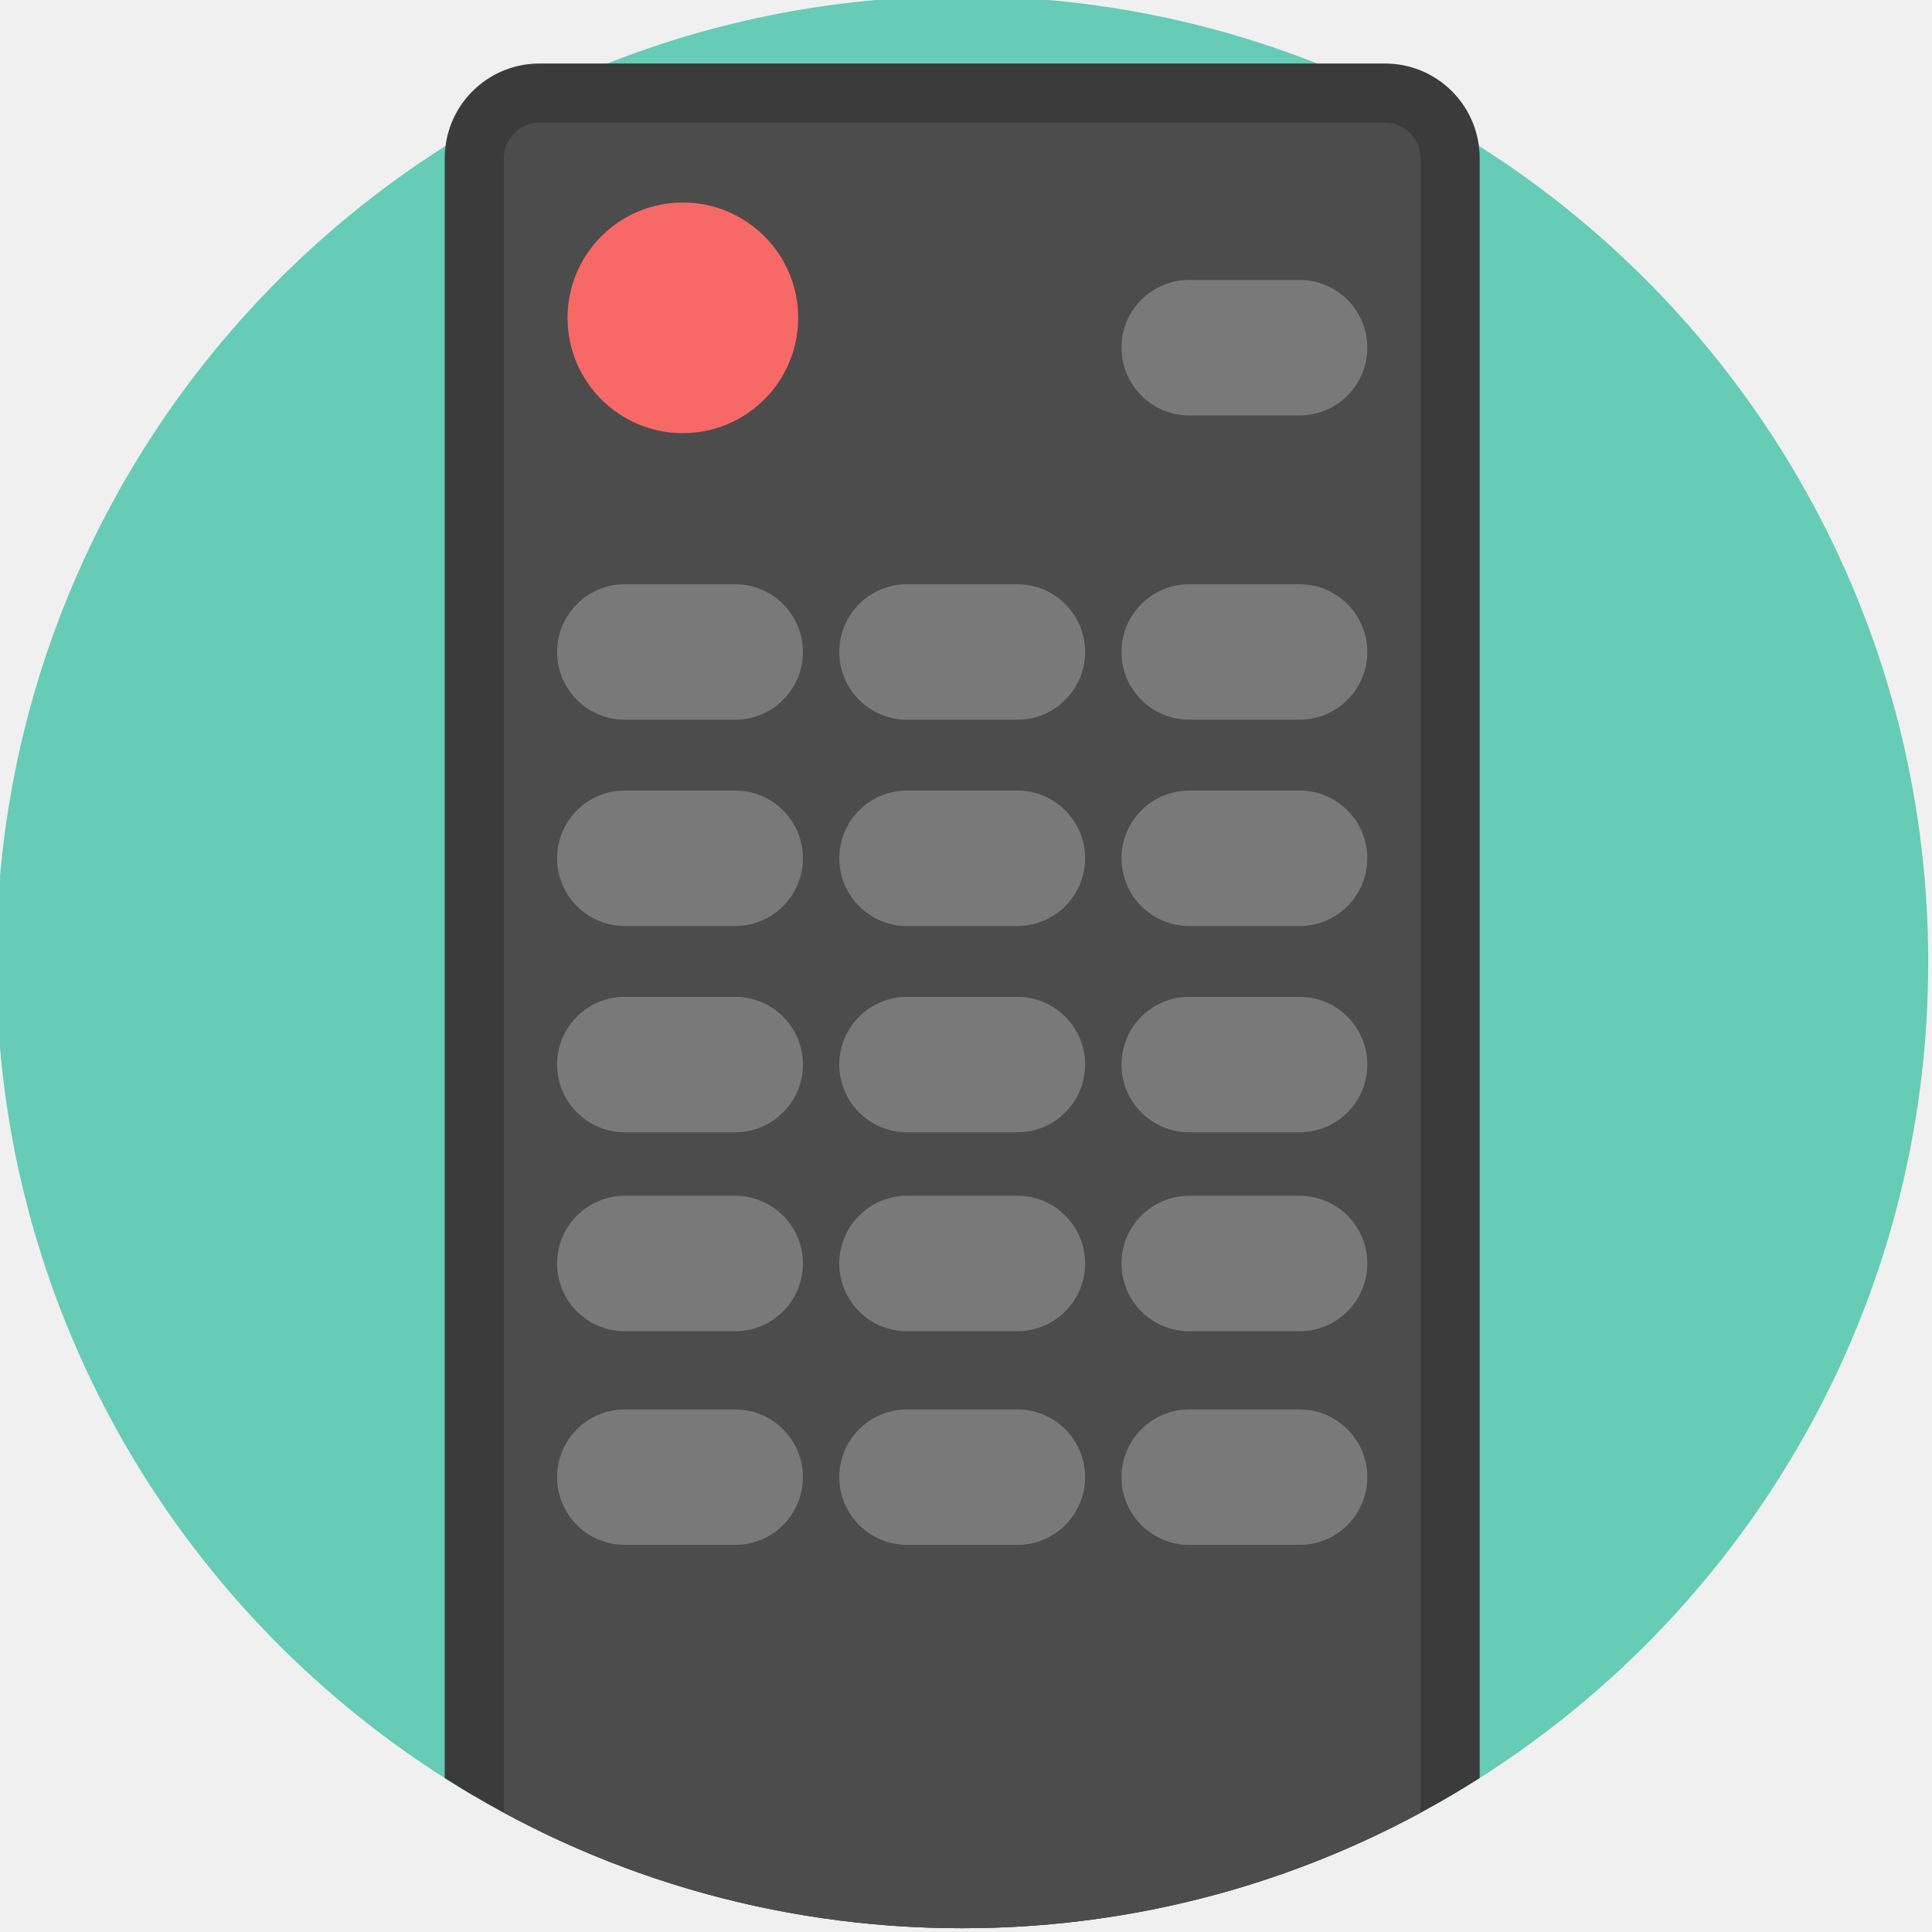
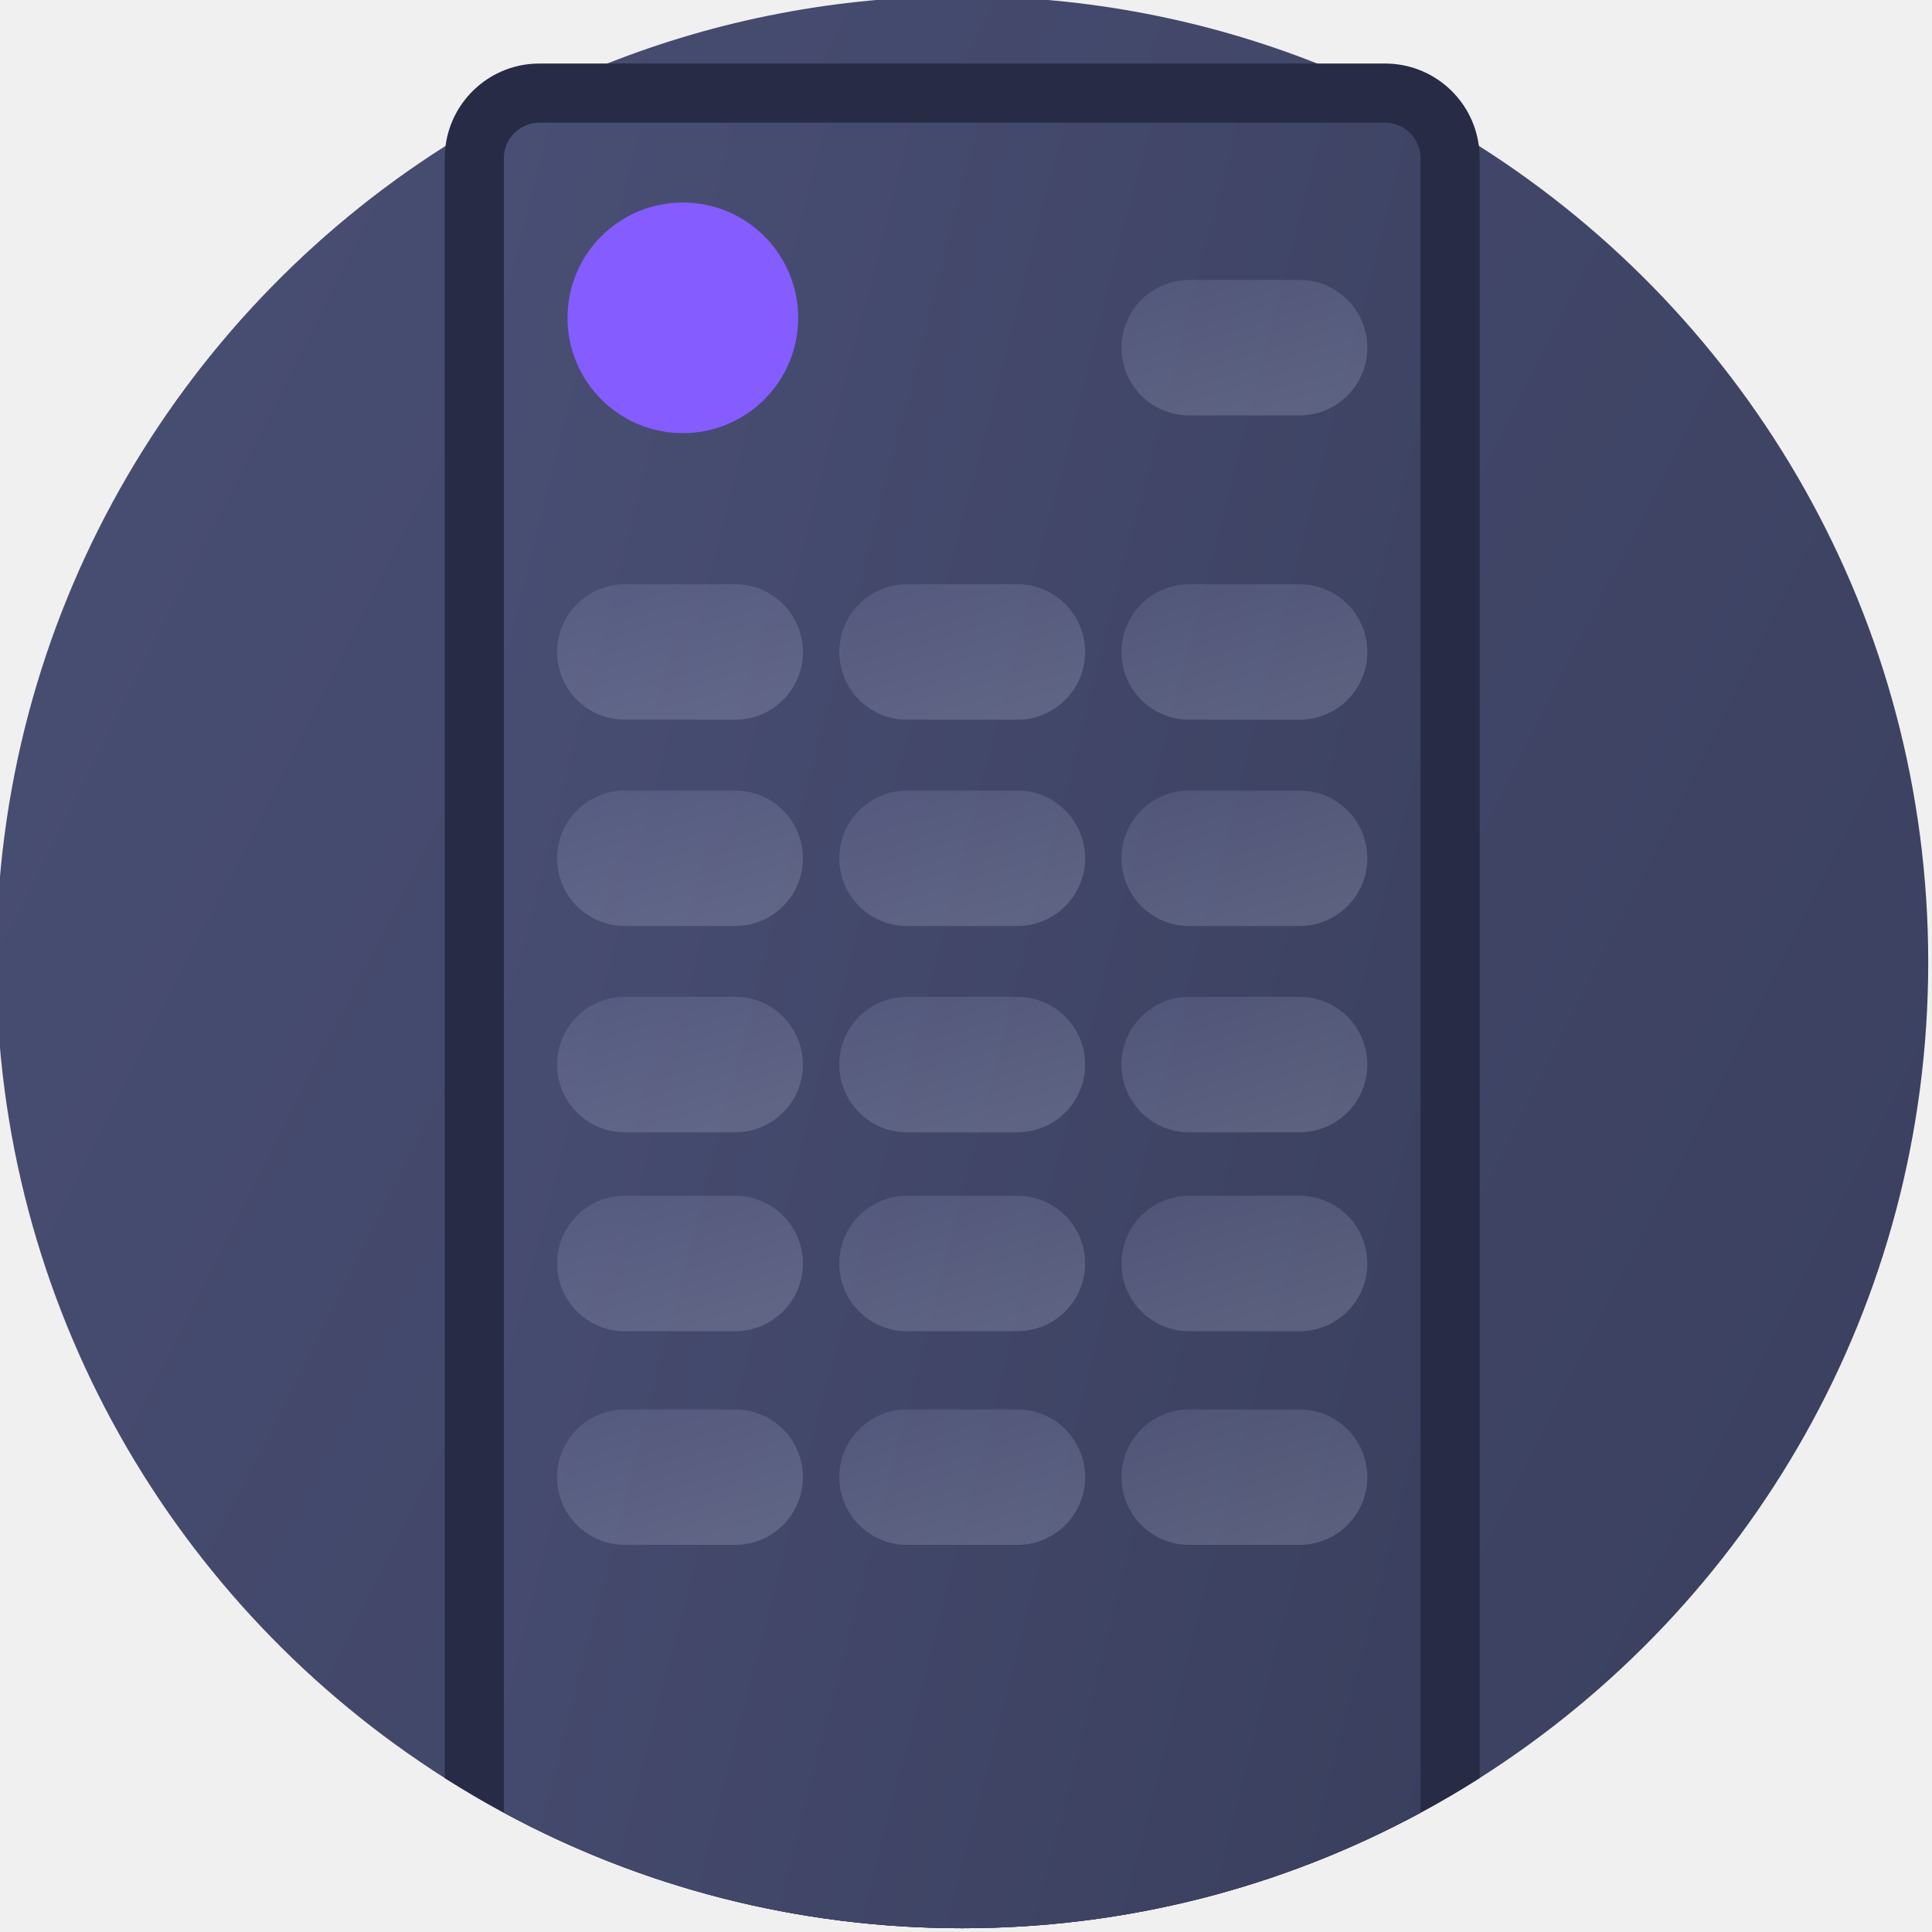
- <svg xmlns="http://www.w3.org/2000/svg" viewBox="1 1 512 512">
-   <path d="m512 256c0 90.938-47.406 170.801-118.867 216.199-5.109 3.25-10.336 6.312-15.676 9.195-36.141 19.531-77.5 30.605-121.457 30.605s-85.328-11.074-121.469-30.605c-5.34-2.883-10.566-5.945-15.676-9.195-71.449-45.41-118.855-125.273-118.855-216.199 0-91.02 47.5-170.945 119.078-216.336 13.477-8.559 27.812-15.883 42.84-21.828 29.121-11.516 60.863-17.836 94.082-17.836s64.961 6.32 94.082 17.836c15.027 5.945 29.352 13.27 42.832 21.816 71.574 45.391 119.086 125.316 119.086 216.348zm0 0" fill="#66ccb5" />
-   <path d="m393.133 42.934v429.266c-39.645 25.203-86.676 39.801-137.133 39.801s-97.5-14.598-137.145-39.801v-429.266c0-1.105.074-2.203.223-3.27 1.586-12.32 12.121-21.828 24.879-21.828h224.086c12.75 0 23.27 9.5 24.871 21.816.145 1.078.219 2.164.219 3.281zm0 0" fill="#3b3b3b" />
-   <path d="m377.457 42.934v438.461c-36.141 19.531-77.5 30.605-121.457 30.605s-85.328-11.074-121.469-30.605v-438.461c0-.395.02-.781.074-1.137l.02-.125c.594-4.652 4.609-8.16 9.332-8.16h224.086c4.715 0 8.727 3.508 9.332 8.16.062.469.082.855.082 1.262zm0 0" fill="#4c4c4c" />
-   <path d="m212.527 85.23c0 16.879-13.684 30.562-30.562 30.562s-30.562-13.684-30.562-30.562c0-16.879 13.684-30.562 30.562-30.562s30.562 13.684 30.562 30.562zm0 0" fill="#f66967" />
-   <g fill="#797979">
-     <path d="m195.836 191.73h-29.25c-9.914 0-17.949-8.035-17.949-17.949s8.035-17.949 17.949-17.949h29.25c9.91 0 17.945 8.035 17.945 17.949s-8.035 17.949-17.945 17.949zm0 0" />
-     <path d="m345.406 191.73h-29.25c-9.914 0-17.949-8.035-17.949-17.949s8.035-17.949 17.949-17.949h29.246c9.914 0 17.949 8.035 17.949 17.949s-8.035 17.949-17.945 17.949zm0 0" />
-     <path d="m345.406 111.086h-29.25c-9.914 0-17.949-8.035-17.949-17.949 0-9.91 8.035-17.945 17.949-17.945h29.246c9.914 0 17.949 8.035 17.949 17.945 0 9.914-8.035 17.949-17.945 17.949zm0 0" />
-     <path d="m270.621 191.73h-29.25c-9.914 0-17.949-8.035-17.949-17.949s8.035-17.949 17.949-17.949h29.25c9.91 0 17.945 8.035 17.945 17.949s-8.035 17.949-17.945 17.949zm0 0" />
-     <path d="m195.836 246.402h-29.25c-9.914 0-17.949-8.035-17.949-17.949s8.035-17.949 17.949-17.949h29.25c9.91 0 17.945 8.035 17.945 17.949 0 9.91-8.035 17.949-17.945 17.949zm0 0" />
-     <path d="m345.406 246.402h-29.25c-9.914 0-17.949-8.035-17.949-17.949s8.035-17.949 17.949-17.949h29.246c9.914 0 17.949 8.035 17.949 17.949 0 9.91-8.035 17.949-17.945 17.949zm0 0" />
-     <path d="m270.621 246.402h-29.25c-9.914 0-17.949-8.035-17.949-17.949s8.035-17.949 17.949-17.949h29.25c9.91 0 17.945 8.035 17.945 17.949 0 9.91-8.035 17.949-17.945 17.949zm0 0" />
-     <path d="m195.836 301.07h-29.25c-9.914 0-17.949-8.035-17.949-17.949 0-9.91 8.035-17.945 17.949-17.945h29.25c9.91 0 17.945 8.035 17.945 17.945 0 9.914-8.035 17.949-17.945 17.949zm0 0" />
-     <path d="m345.406 301.07h-29.25c-9.914 0-17.949-8.035-17.949-17.949 0-9.91 8.035-17.945 17.949-17.945h29.246c9.914 0 17.949 8.035 17.949 17.945 0 9.914-8.035 17.949-17.945 17.949zm0 0" />
-     <path d="m270.621 301.07h-29.25c-9.914 0-17.949-8.035-17.949-17.949 0-9.91 8.035-17.945 17.949-17.945h29.25c9.91 0 17.945 8.035 17.945 17.945 0 9.914-8.035 17.949-17.945 17.949zm0 0" />
-     <path d="m195.836 353.789h-29.25c-9.914 0-17.949-8.035-17.949-17.949 0-9.914 8.035-17.949 17.949-17.949h29.25c9.91 0 17.945 8.035 17.945 17.949 0 9.91-8.035 17.949-17.945 17.949zm0 0" />
-     <path d="m345.406 353.789h-29.25c-9.914 0-17.949-8.035-17.949-17.949 0-9.914 8.035-17.949 17.949-17.949h29.246c9.914 0 17.949 8.035 17.949 17.949 0 9.91-8.035 17.949-17.945 17.949zm0 0" />
-     <path d="m270.621 353.789h-29.25c-9.914 0-17.949-8.035-17.949-17.949 0-9.914 8.035-17.949 17.949-17.949h29.25c9.91 0 17.945 8.035 17.945 17.949 0 9.91-8.035 17.949-17.945 17.949zm0 0" />
-     <path d="m195.836 410.41h-29.25c-9.914 0-17.949-8.035-17.949-17.945 0-9.914 8.035-17.949 17.949-17.949h29.25c9.91 0 17.945 8.035 17.945 17.949 0 9.91-8.035 17.945-17.945 17.945zm0 0" />
-     <path d="m345.406 410.41h-29.25c-9.914 0-17.949-8.035-17.949-17.945 0-9.914 8.035-17.949 17.949-17.949h29.246c9.914 0 17.949 8.035 17.949 17.949 0 9.91-8.035 17.945-17.945 17.945zm0 0" />
-     <path d="m270.621 410.41h-29.25c-9.914 0-17.949-8.035-17.949-17.945 0-9.914 8.035-17.949 17.949-17.949h29.25c9.91 0 17.945 8.035 17.945 17.949 0 9.91-8.035 17.945-17.945 17.945zm0 0" />
+ <svg xmlns="http://www.w3.org/2000/svg" width="512" height="512" viewBox="0 0 512 512" fill="none">
+   <g clip-path="url(#clip0)">
+     <path d="M511 255C511 345.938 463.594 425.801 392.133 471.199C387.023 474.449 381.797 477.512 376.457 480.395C340.316 499.926 298.957 511 255 511C211.043 511 169.672 499.926 133.531 480.395C128.191 477.512 122.965 474.449 117.855 471.199C46.406 425.789 -1 345.926 -1 255C-1 163.98 46.5 84.055 118.078 38.664C131.555 30.105 145.891 22.781 160.918 16.836C190.039 5.32 221.781 -1 255 -1C288.219 -1 319.961 5.32 349.082 16.836C364.109 22.781 378.434 30.105 391.914 38.652C463.488 84.043 511 163.969 511 255Z" fill="url(#paint0_linear)" />
+     <path d="M392.133 41.934V471.199C352.488 496.402 305.457 511 255 511C204.543 511 157.5 496.402 117.855 471.199V41.934C117.855 40.828 117.93 39.73 118.078 38.664C119.664 26.344 130.199 16.836 142.957 16.836H367.043C379.793 16.836 390.313 26.336 391.914 38.652C392.059 39.73 392.133 40.816 392.133 41.934V41.934Z" fill="#272B45" />
+     <path d="M376.457 41.934V480.395C340.316 499.926 298.957 511 255 511C211.043 511 169.672 499.926 133.531 480.395V41.934C133.531 41.539 133.551 41.152 133.605 40.797L133.625 40.672C134.219 36.02 138.234 32.512 142.957 32.512H367.043C371.758 32.512 375.77 36.02 376.375 40.672C376.438 41.141 376.457 41.527 376.457 41.934V41.934Z" fill="url(#paint1_linear)" />
+     <path d="M211.527 84.231C211.527 101.109 197.844 114.793 180.965 114.793C164.086 114.793 150.402 101.109 150.402 84.231C150.402 67.352 164.086 53.668 180.965 53.668C197.844 53.668 211.527 67.352 211.527 84.231Z" fill="url(#paint2_radial)" />
+     <g opacity="0.2">
+       <path d="M194.836 190.73H165.586C155.672 190.73 147.637 182.695 147.637 172.781C147.637 162.867 155.672 154.832 165.586 154.832H194.836C204.746 154.832 212.781 162.867 212.781 172.781C212.781 182.695 204.746 190.73 194.836 190.73Z" fill="url(#paint3_linear)" />
+       <path d="M344.406 190.73H315.156C305.242 190.73 297.207 182.695 297.207 172.781C297.207 162.867 305.242 154.832 315.156 154.832H344.402C354.316 154.832 362.352 162.867 362.352 172.781C362.352 182.695 354.316 190.73 344.406 190.73V190.73Z" fill="url(#paint4_linear)" />
+       <path d="M344.406 110.086H315.156C305.242 110.086 297.207 102.051 297.207 92.137C297.207 82.227 305.242 74.191 315.156 74.191H344.402C354.316 74.191 362.352 82.227 362.352 92.137C362.352 102.051 354.316 110.086 344.406 110.086V110.086Z" fill="url(#paint5_linear)" />
+       <path d="M269.621 190.73H240.371C230.457 190.73 222.422 182.695 222.422 172.781C222.422 162.867 230.457 154.832 240.371 154.832H269.621C279.531 154.832 287.566 162.867 287.566 172.781C287.566 182.695 279.531 190.73 269.621 190.73Z" fill="url(#paint6_linear)" />
+       <path d="M194.836 245.402H165.586C155.672 245.402 147.637 237.367 147.637 227.453C147.637 217.539 155.672 209.504 165.586 209.504H194.836C204.746 209.504 212.781 217.539 212.781 227.453C212.781 237.363 204.746 245.402 194.836 245.402Z" fill="url(#paint7_linear)" />
+       <path d="M344.406 245.402H315.156C305.242 245.402 297.207 237.367 297.207 227.453C297.207 217.539 305.242 209.504 315.156 209.504H344.402C354.316 209.504 362.352 217.539 362.352 227.453C362.352 237.363 354.316 245.402 344.406 245.402V245.402Z" fill="url(#paint8_linear)" />
+       <path d="M269.621 245.402H240.371C230.457 245.402 222.422 237.367 222.422 227.453C222.422 217.539 230.457 209.504 240.371 209.504H269.621C279.531 209.504 287.566 217.539 287.566 227.453C287.566 237.363 279.531 245.402 269.621 245.402Z" fill="url(#paint9_linear)" />
+       <path d="M194.836 300.07H165.586C155.672 300.07 147.637 292.035 147.637 282.121C147.637 272.211 155.672 264.176 165.586 264.176H194.836C204.746 264.176 212.781 272.211 212.781 282.121C212.781 292.035 204.746 300.07 194.836 300.07Z" fill="url(#paint10_linear)" />
+       <path d="M344.406 300.07H315.156C305.242 300.07 297.207 292.035 297.207 282.121C297.207 272.211 305.242 264.176 315.156 264.176H344.402C354.316 264.176 362.352 272.211 362.352 282.121C362.352 292.035 354.316 300.07 344.406 300.07V300.07Z" fill="url(#paint11_linear)" />
+       <path d="M269.621 300.07H240.371C230.457 300.07 222.422 292.035 222.422 282.121C222.422 272.211 230.457 264.176 240.371 264.176H269.621C279.531 264.176 287.566 272.211 287.566 282.121C287.566 292.035 279.531 300.07 269.621 300.07Z" fill="url(#paint12_linear)" />
+       <path d="M194.836 352.789H165.586C155.672 352.789 147.637 344.754 147.637 334.84C147.637 324.926 155.672 316.891 165.586 316.891H194.836C204.746 316.891 212.781 324.926 212.781 334.84C212.781 344.75 204.746 352.789 194.836 352.789V352.789Z" fill="url(#paint13_linear)" />
+       <path d="M344.406 352.789H315.156C305.242 352.789 297.207 344.754 297.207 334.84C297.207 324.926 305.242 316.891 315.156 316.891H344.402C354.316 316.891 362.352 324.926 362.352 334.84C362.352 344.75 354.316 352.789 344.406 352.789V352.789Z" fill="url(#paint14_linear)" />
+       <path d="M269.621 352.789H240.371C230.457 352.789 222.422 344.754 222.422 334.84C222.422 324.926 230.457 316.891 240.371 316.891H269.621C279.531 316.891 287.566 324.926 287.566 334.84C287.566 344.75 279.531 352.789 269.621 352.789V352.789Z" fill="url(#paint15_linear)" />
+       <path d="M194.836 409.41H165.586C155.672 409.41 147.637 401.375 147.637 391.465C147.637 381.551 155.672 373.516 165.586 373.516H194.836C204.746 373.516 212.781 381.551 212.781 391.465C212.781 401.375 204.746 409.41 194.836 409.41Z" fill="url(#paint16_linear)" />
+       <path d="M344.406 409.41H315.156C305.242 409.41 297.207 401.375 297.207 391.465C297.207 381.551 305.242 373.516 315.156 373.516H344.402C354.316 373.516 362.352 381.551 362.352 391.465C362.352 401.375 354.316 409.41 344.406 409.41V409.41Z" fill="url(#paint17_linear)" />
+       <path d="M269.621 409.41H240.371C230.457 409.41 222.422 401.375 222.422 391.465C222.422 381.551 230.457 373.516 240.371 373.516H269.621C279.531 373.516 287.566 381.551 287.566 391.465C287.566 401.375 279.531 409.41 269.621 409.41Z" fill="url(#paint18_linear)" />
+     </g>
  </g>
+   <defs>
+     <linearGradient id="paint0_linear" x1="-1" y1="-1" x2="612.921" y2="309.447" gradientUnits="userSpaceOnUse">
+       <stop stop-color="#494F74" />
+       <stop offset="1" stop-color="#3A3F5E" />
+     </linearGradient>
+     <linearGradient id="paint1_linear" x1="133.531" y1="32.512" x2="476.682" y2="120.609" gradientUnits="userSpaceOnUse">
+       <stop stop-color="#494F74" />
+       <stop offset="1" stop-color="#3A3F5E" />
+     </linearGradient>
+     <radialGradient id="paint2_radial" cx="0" cy="0" r="1" gradientUnits="userSpaceOnUse" gradientTransform="translate(181 84) rotate(-155.376) scale(26.4008 24.9558)">
+       <stop offset="1" stop-color="#855CFF" />
+     </radialGradient>
+     <linearGradient id="paint3_linear" x1="183.828" y1="190.73" x2="170.678" y2="147.778" gradientUnits="userSpaceOnUse">
+       <stop stop-color="#D2D6EF" />
+       <stop offset="1" stop-color="#9299C2" />
+     </linearGradient>
+     <linearGradient id="paint4_linear" x1="333.398" y1="190.73" x2="320.249" y2="147.778" gradientUnits="userSpaceOnUse">
+       <stop stop-color="#D2D6EF" />
+       <stop offset="1" stop-color="#9299C2" />
+     </linearGradient>
+     <linearGradient id="paint5_linear" x1="333.398" y1="110.086" x2="320.251" y2="67.137" gradientUnits="userSpaceOnUse">
+       <stop stop-color="#D2D6EF" />
+       <stop offset="1" stop-color="#9299C2" />
+     </linearGradient>
+     <linearGradient id="paint6_linear" x1="258.613" y1="190.73" x2="245.464" y2="147.778" gradientUnits="userSpaceOnUse">
+       <stop stop-color="#D2D6EF" />
+       <stop offset="1" stop-color="#9299C2" />
+     </linearGradient>
+     <linearGradient id="paint7_linear" x1="183.828" y1="245.402" x2="170.678" y2="202.45" gradientUnits="userSpaceOnUse">
+       <stop stop-color="#D2D6EF" />
+       <stop offset="1" stop-color="#9299C2" />
+     </linearGradient>
+     <linearGradient id="paint8_linear" x1="333.398" y1="245.402" x2="320.249" y2="202.45" gradientUnits="userSpaceOnUse">
+       <stop stop-color="#D2D6EF" />
+       <stop offset="1" stop-color="#9299C2" />
+     </linearGradient>
+     <linearGradient id="paint9_linear" x1="258.613" y1="245.402" x2="245.464" y2="202.45" gradientUnits="userSpaceOnUse">
+       <stop stop-color="#D2D6EF" />
+       <stop offset="1" stop-color="#9299C2" />
+     </linearGradient>
+     <linearGradient id="paint10_linear" x1="183.828" y1="300.07" x2="170.681" y2="257.122" gradientUnits="userSpaceOnUse">
+       <stop stop-color="#D2D6EF" />
+       <stop offset="1" stop-color="#9299C2" />
+     </linearGradient>
+     <linearGradient id="paint11_linear" x1="333.398" y1="300.07" x2="320.251" y2="257.122" gradientUnits="userSpaceOnUse">
+       <stop stop-color="#D2D6EF" />
+       <stop offset="1" stop-color="#9299C2" />
+     </linearGradient>
+     <linearGradient id="paint12_linear" x1="258.613" y1="300.07" x2="245.466" y2="257.122" gradientUnits="userSpaceOnUse">
+       <stop stop-color="#D2D6EF" />
+       <stop offset="1" stop-color="#9299C2" />
+     </linearGradient>
+     <linearGradient id="paint13_linear" x1="183.828" y1="352.789" x2="170.678" y2="309.837" gradientUnits="userSpaceOnUse">
+       <stop stop-color="#D2D6EF" />
+       <stop offset="1" stop-color="#9299C2" />
+     </linearGradient>
+     <linearGradient id="paint14_linear" x1="333.398" y1="352.789" x2="320.249" y2="309.837" gradientUnits="userSpaceOnUse">
+       <stop stop-color="#D2D6EF" />
+       <stop offset="1" stop-color="#9299C2" />
+     </linearGradient>
+     <linearGradient id="paint15_linear" x1="258.613" y1="352.789" x2="245.464" y2="309.837" gradientUnits="userSpaceOnUse">
+       <stop stop-color="#D2D6EF" />
+       <stop offset="1" stop-color="#9299C2" />
+     </linearGradient>
+     <linearGradient id="paint16_linear" x1="183.828" y1="409.41" x2="170.681" y2="366.462" gradientUnits="userSpaceOnUse">
+       <stop stop-color="#D2D6EF" />
+       <stop offset="1" stop-color="#9299C2" />
+     </linearGradient>
+     <linearGradient id="paint17_linear" x1="333.398" y1="409.41" x2="320.251" y2="366.462" gradientUnits="userSpaceOnUse">
+       <stop stop-color="#D2D6EF" />
+       <stop offset="1" stop-color="#9299C2" />
+     </linearGradient>
+     <linearGradient id="paint18_linear" x1="258.613" y1="409.41" x2="245.466" y2="366.462" gradientUnits="userSpaceOnUse">
+       <stop stop-color="#D2D6EF" />
+       <stop offset="1" stop-color="#9299C2" />
+     </linearGradient>
+     <clipPath id="clip0">
+       <rect width="512" height="512" fill="white" />
+     </clipPath>
+   </defs>
</svg>
